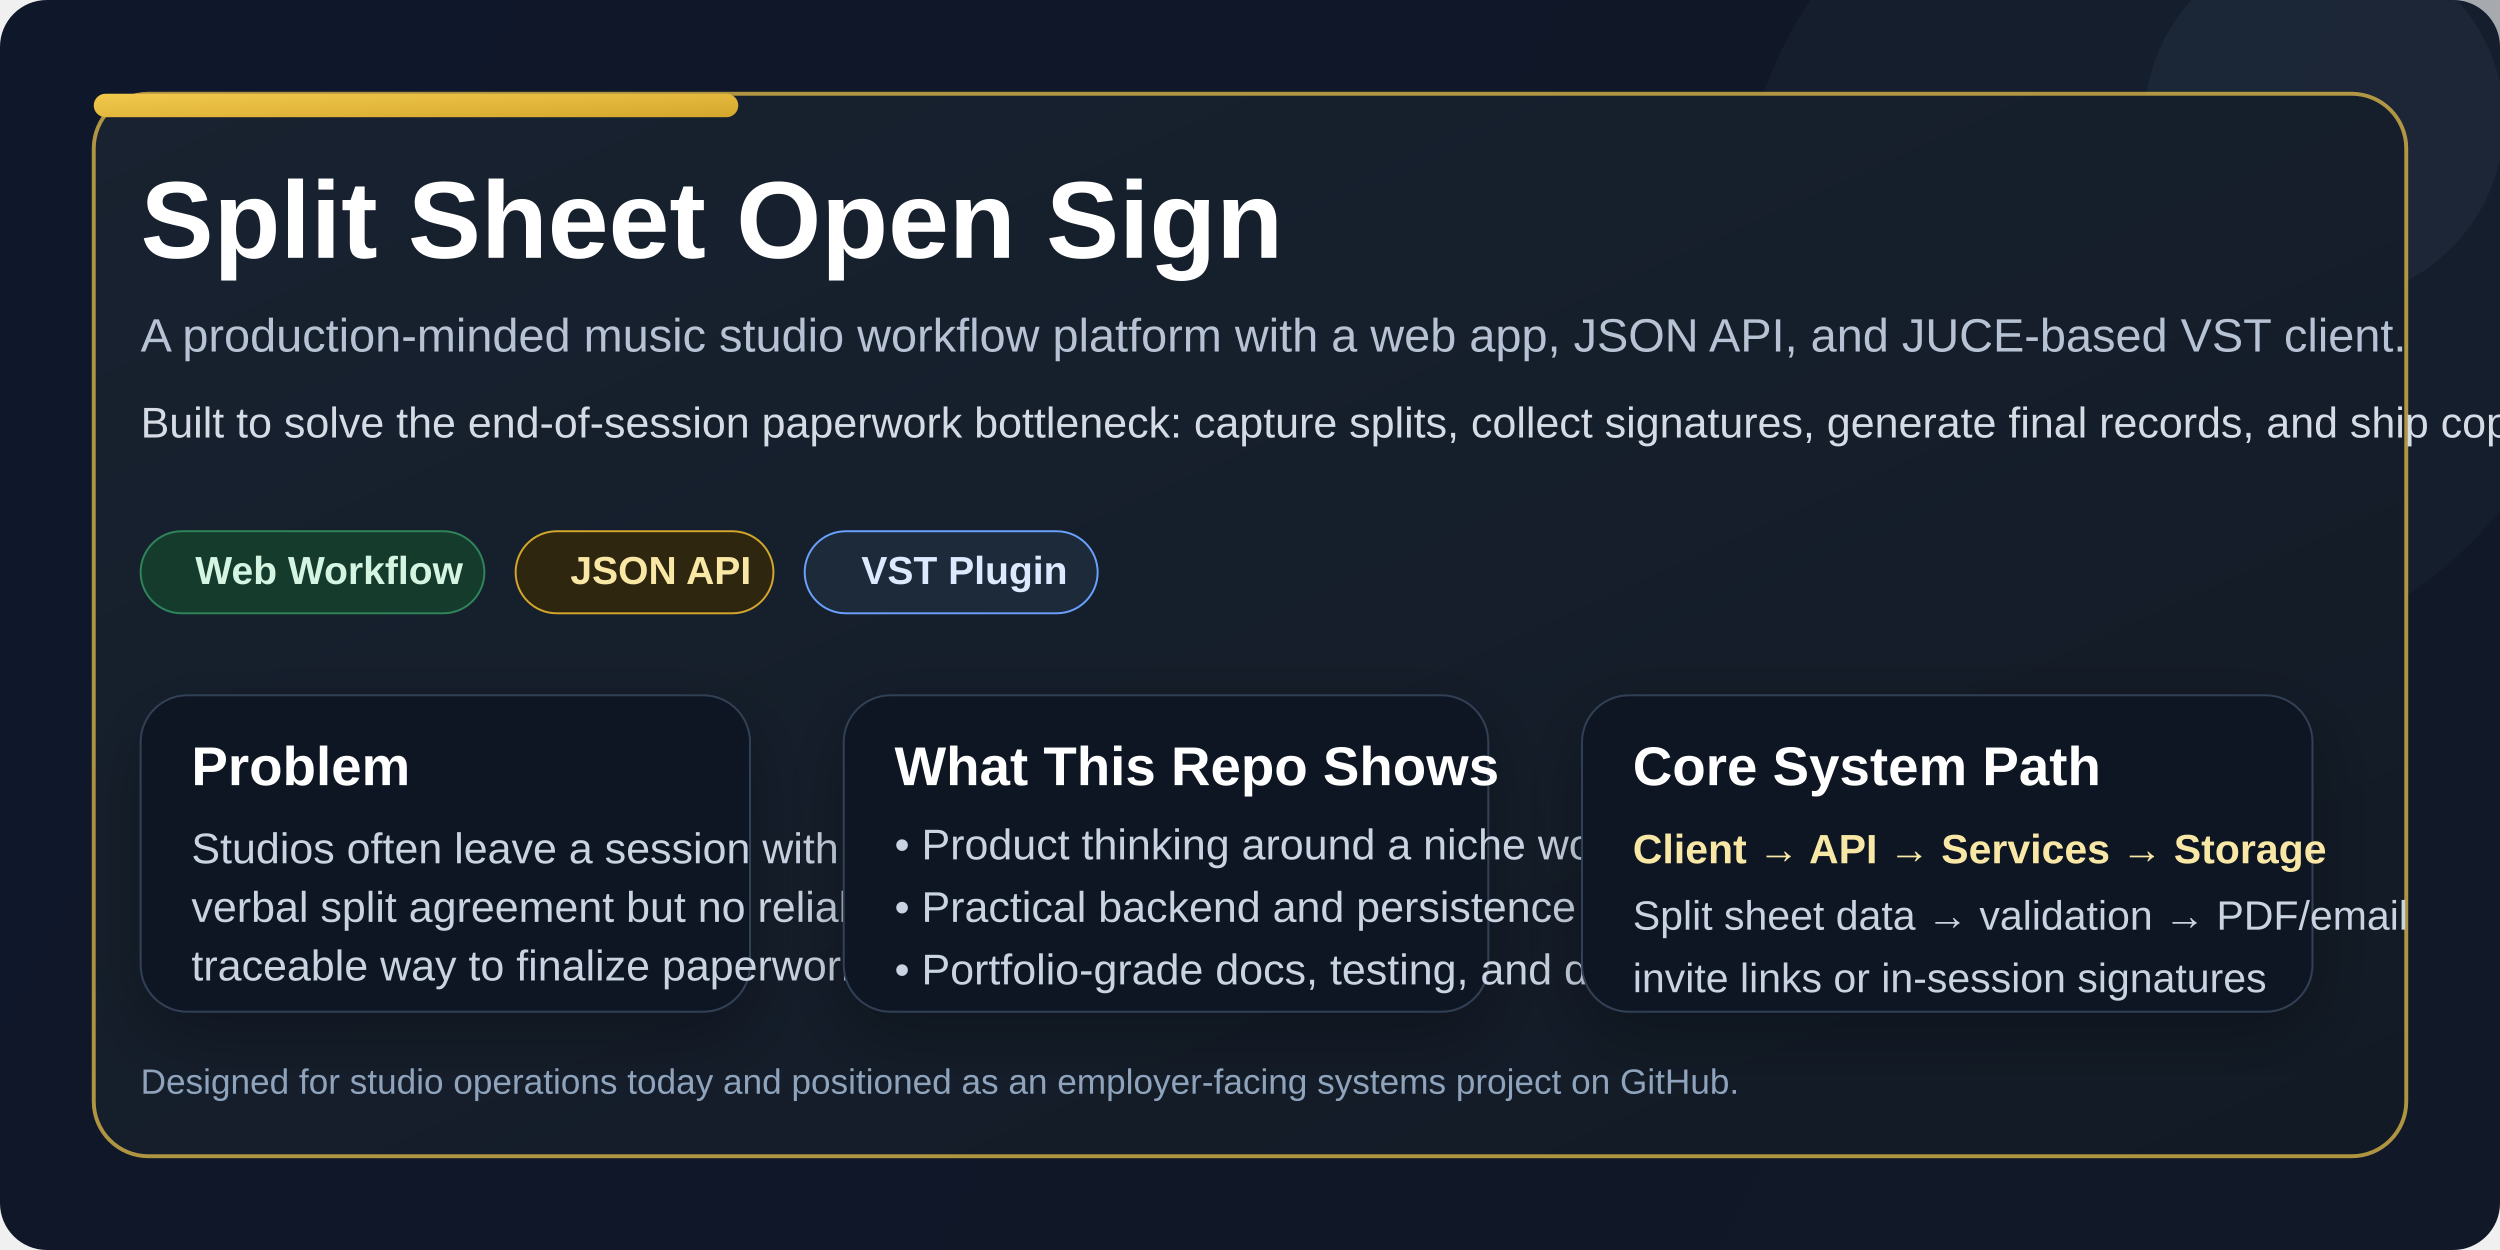
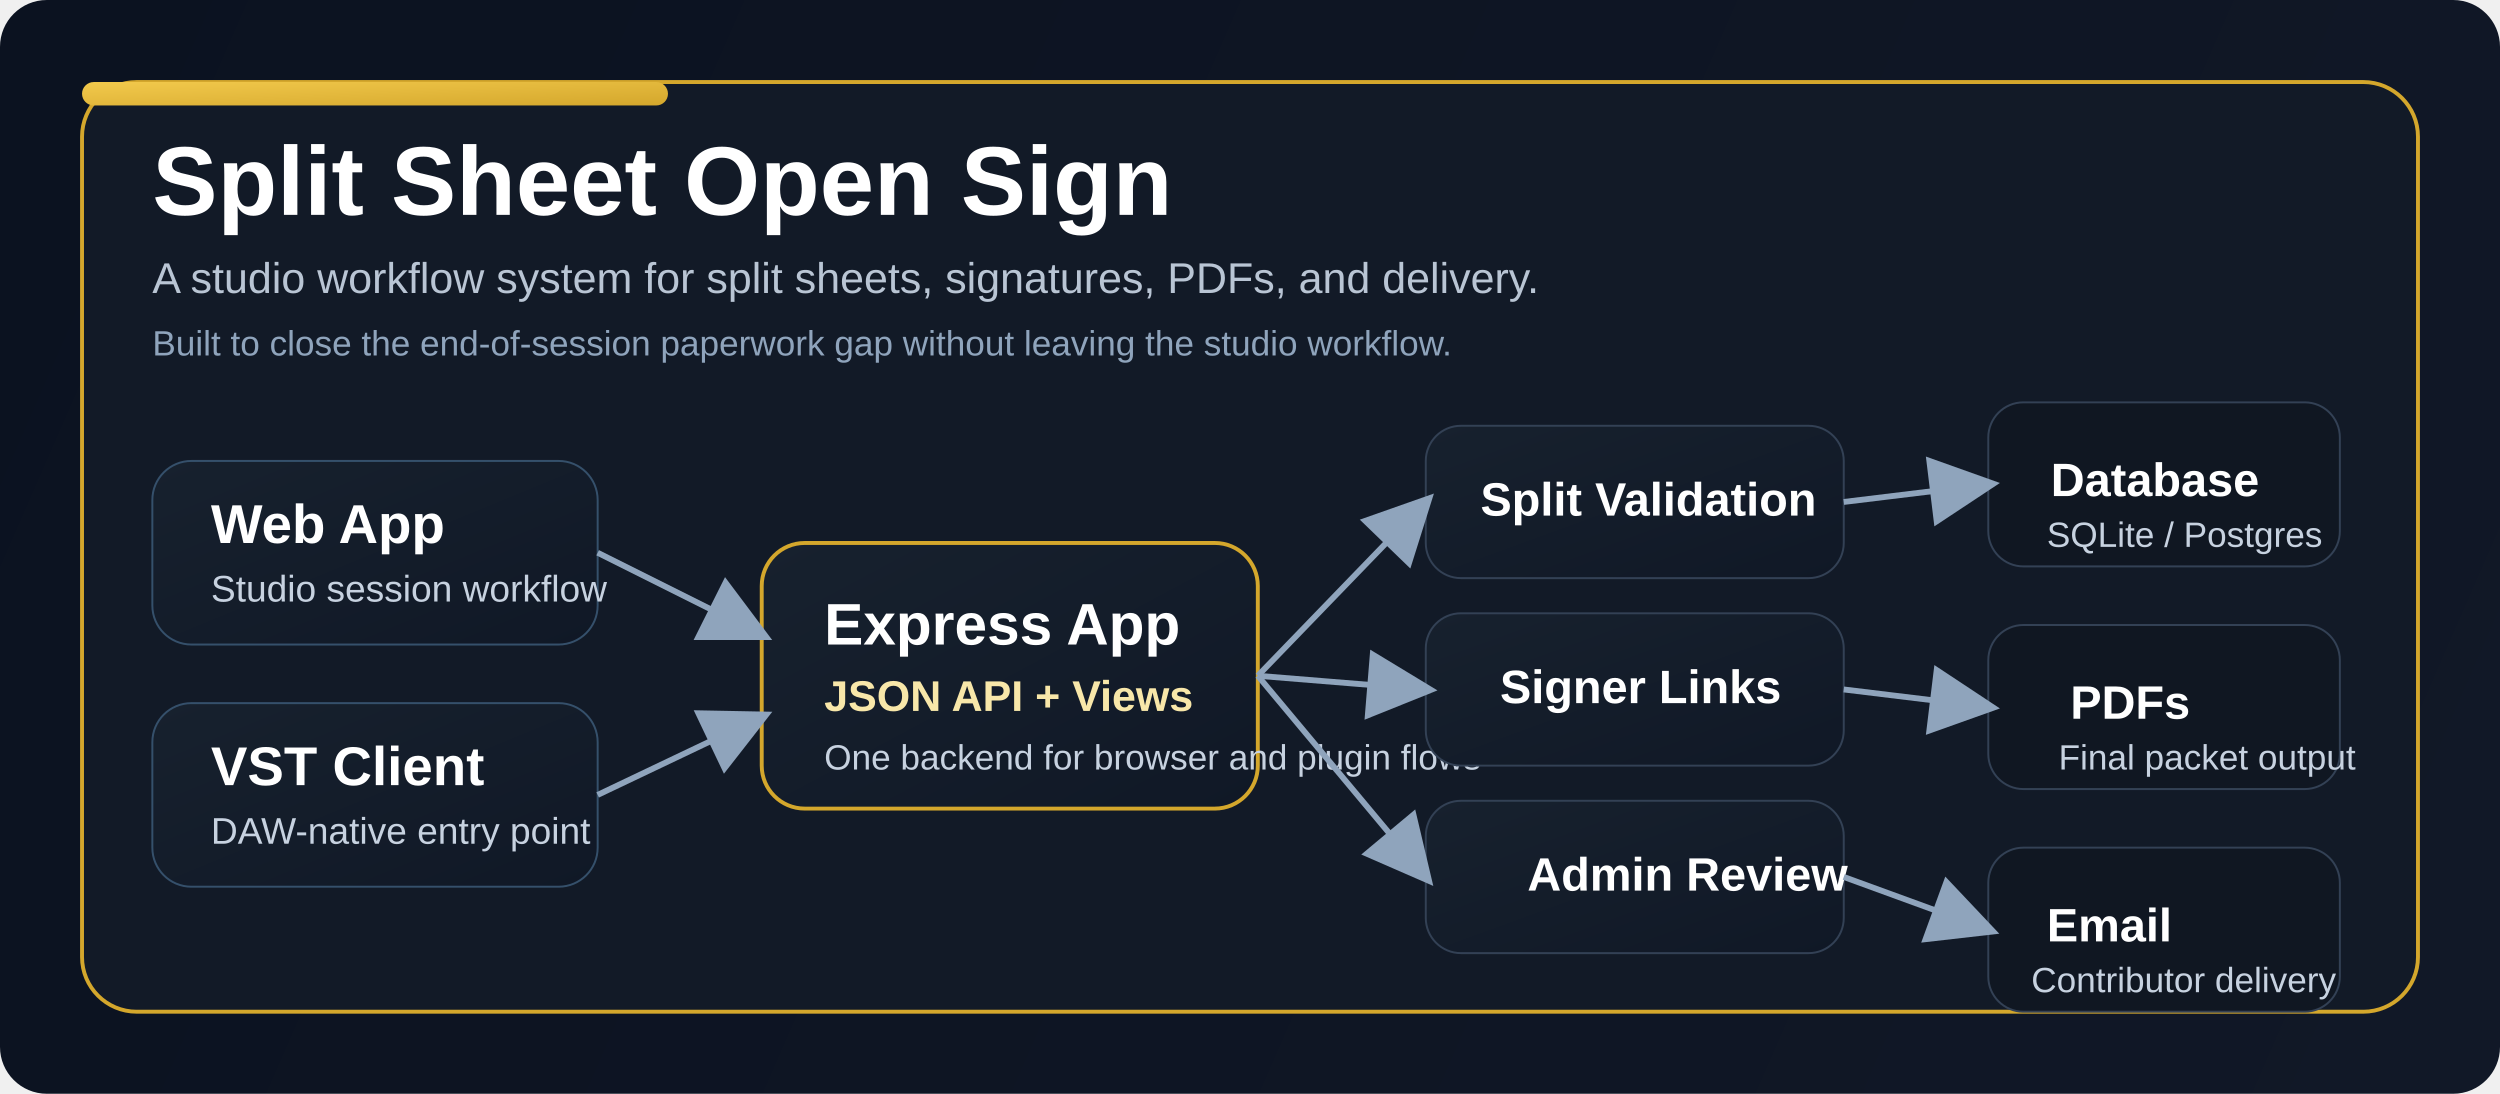
- <svg xmlns="http://www.w3.org/2000/svg" width="1280" height="640" viewBox="0 0 1280 640" fill="none">
+ <svg xmlns="http://www.w3.org/2000/svg" width="1280" height="560" viewBox="0 0 1280 560" fill="none">
  <defs>
-     <linearGradient id="bg" x1="0" y1="0" x2="1280" y2="640" gradientUnits="userSpaceOnUse">
-       <stop stop-color="#0F172A" />
+     <linearGradient id="bg" x1="0" y1="0" x2="1280" y2="560" gradientUnits="userSpaceOnUse">
+       <stop stop-color="#0B1220" />
      <stop offset="1" stop-color="#111827" />
    </linearGradient>
    <linearGradient id="gold" x1="0" y1="0" x2="1" y2="1">
      <stop stop-color="#F2C94C" />
      <stop offset="1" stop-color="#D4A72C" />
    </linearGradient>
    <linearGradient id="panel" x1="0" y1="0" x2="1" y2="1">
-       <stop stop-color="#182230" />
-       <stop offset="1" stop-color="#121A25" />
+       <stop stop-color="#17212E" />
+       <stop offset="1" stop-color="#101826" />
    </linearGradient>
-     <filter id="shadow" x="-20%" y="-20%" width="140%" height="140%">
-       <feDropShadow dx="0" dy="12" stdDeviation="18" flood-color="#000000" flood-opacity="0.28" />
-     </filter>
+     <marker id="arrow" markerWidth="12" markerHeight="12" refX="10" refY="6" orient="auto">
+       <path d="M0 0L12 6L0 12V0Z" fill="#8FA4BC" />
+     </marker>
  </defs>
-   <rect width="1280" height="640" rx="24" fill="url(#bg)" />
-   <circle cx="1110" cy="122" r="220" fill="#1F2937" fill-opacity="0.35" />
-   <circle cx="1190" cy="62" r="92" fill="#263445" fill-opacity="0.4" />
-   <rect x="48" y="48" width="1184" height="544" rx="28" fill="url(#panel)" stroke="#F2C94C" stroke-opacity="0.7" stroke-width="2" />
-   <rect x="48" y="48" width="330" height="12" rx="6" fill="url(#gold)" />
-   <text x="72" y="132" fill="white" font-size="56" font-family="Segoe UI, Arial, sans-serif" font-weight="700">Split Sheet Open Sign</text>
-   <text x="72" y="180" fill="#B7C3D4" font-size="24" font-family="Segoe UI, Arial, sans-serif">A production-minded music studio workflow platform with a web app, JSON API, and JUCE-based VST client.</text>
-   <text x="72" y="224" fill="#D6DCE5" font-size="22" font-family="Segoe UI, Arial, sans-serif">Built to solve the end-of-session paperwork bottleneck: capture splits, collect signatures, generate final records, and ship copies fast.</text>
-   <rect x="72" y="272" width="176" height="42" rx="21" fill="#153B2D" stroke="#2F855A" />
-   <text x="100" y="299" fill="#D5F5E3" font-size="20" font-family="Segoe UI, Arial, sans-serif" font-weight="600">Web Workflow</text>
-   <rect x="264" y="272" width="132" height="42" rx="21" fill="#2F2610" stroke="#D4A72C" />
-   <text x="292" y="299" fill="#F9E7A5" font-size="20" font-family="Segoe UI, Arial, sans-serif" font-weight="600">JSON API</text>
-   <rect x="412" y="272" width="150" height="42" rx="21" fill="#1D2A3A" stroke="#6AA1FF" />
-   <text x="441" y="299" fill="#DCE9FF" font-size="20" font-family="Segoe UI, Arial, sans-serif" font-weight="600">VST Plugin</text>
-   <rect x="72" y="356" width="312" height="162" rx="24" fill="#0F1622" stroke="#334155" filter="url(#shadow)" />
-   <text x="98" y="402" fill="white" font-size="28" font-family="Segoe UI, Arial, sans-serif" font-weight="700">Problem</text>
-   <text x="98" y="442" fill="#C9D3E2" font-size="22" font-family="Segoe UI, Arial, sans-serif">Studios often leave a session with a</text>
-   <text x="98" y="472" fill="#C9D3E2" font-size="22" font-family="Segoe UI, Arial, sans-serif">verbal split agreement but no reliable,</text>
-   <text x="98" y="502" fill="#C9D3E2" font-size="22" font-family="Segoe UI, Arial, sans-serif">traceable way to finalize paperwork.</text>
-   <rect x="432" y="356" width="330" height="162" rx="24" fill="#0F1622" stroke="#334155" filter="url(#shadow)" />
-   <text x="458" y="402" fill="white" font-size="28" font-family="Segoe UI, Arial, sans-serif" font-weight="700">What This Repo Shows</text>
-   <text x="458" y="440" fill="#C9D3E2" font-size="22" font-family="Segoe UI, Arial, sans-serif">• Product thinking around a niche workflow</text>
-   <text x="458" y="472" fill="#C9D3E2" font-size="22" font-family="Segoe UI, Arial, sans-serif">• Practical backend and persistence design</text>
-   <text x="458" y="504" fill="#C9D3E2" font-size="22" font-family="Segoe UI, Arial, sans-serif">• Portfolio-grade docs, testing, and delivery</text>
-   <rect x="810" y="356" width="374" height="162" rx="24" fill="#0F1622" stroke="#334155" filter="url(#shadow)" />
-   <text x="836" y="402" fill="white" font-size="28" font-family="Segoe UI, Arial, sans-serif" font-weight="700">Core System Path</text>
-   <text x="836" y="442" fill="#F9E7A5" font-size="21" font-family="Segoe UI, Arial, sans-serif" font-weight="600">Client → API → Services → Storage</text>
-   <text x="836" y="476" fill="#C9D3E2" font-size="21" font-family="Segoe UI, Arial, sans-serif">Split sheet data → validation → PDF/email</text>
-   <text x="836" y="508" fill="#C9D3E2" font-size="21" font-family="Segoe UI, Arial, sans-serif">invite links or in-session signatures</text>
-   <text x="72" y="560" fill="#8FA4BC" font-size="18" font-family="Segoe UI, Arial, sans-serif">Designed for studio operations today and positioned as an employer-facing systems project on GitHub.</text>
+   <rect width="1280" height="560" rx="24" fill="url(#bg)" />
+   <rect x="42" y="42" width="1196" height="476" rx="28" fill="#121A27" stroke="#D4A72C" stroke-width="2" />
+   <rect x="42" y="42" width="300" height="12" rx="6" fill="url(#gold)" />
+   <text x="78" y="110" fill="white" font-size="50" font-family="Segoe UI, Arial, sans-serif" font-weight="700">Split Sheet Open Sign</text>
+   <text x="78" y="150" fill="#B9C5D4" font-size="22" font-family="Segoe UI, Arial, sans-serif">A studio workflow system for split sheets, signatures, PDFs, and delivery.</text>
+   <text x="78" y="182" fill="#8FA4BC" font-size="18" font-family="Segoe UI, Arial, sans-serif">Built to close the end-of-session paperwork gap without leaving the studio workflow.</text>
+   <rect x="78" y="236" width="228" height="94" rx="20" fill="url(#panel)" stroke="#35506B" />
+   <text x="108" y="278" fill="white" font-size="28" font-family="Segoe UI, Arial, sans-serif" font-weight="700">Web App</text>
+   <text x="108" y="308" fill="#C7D2E0" font-size="19" font-family="Segoe UI, Arial, sans-serif">Studio session workflow</text>
+   <rect x="78" y="360" width="228" height="94" rx="20" fill="url(#panel)" stroke="#35506B" />
+   <text x="108" y="402" fill="white" font-size="28" font-family="Segoe UI, Arial, sans-serif" font-weight="700">VST Client</text>
+   <text x="108" y="432" fill="#C7D2E0" font-size="19" font-family="Segoe UI, Arial, sans-serif">DAW-native entry point</text>
+   <rect x="390" y="278" width="254" height="136" rx="22" fill="url(#panel)" stroke="#D4A72C" stroke-width="2" />
+   <text x="422" y="330" fill="white" font-size="30" font-family="Segoe UI, Arial, sans-serif" font-weight="700">Express App</text>
+   <text x="422" y="364" fill="#F8E7A9" font-size="22" font-family="Segoe UI, Arial, sans-serif" font-weight="600">JSON API + Views</text>
+   <text x="422" y="394" fill="#C7D2E0" font-size="18" font-family="Segoe UI, Arial, sans-serif">One backend for browser and plugin flows</text>
+   <rect x="730" y="218" width="214" height="78" rx="18" fill="url(#panel)" stroke="#334155" />
+   <text x="758" y="264" fill="white" font-size="24" font-family="Segoe UI, Arial, sans-serif" font-weight="700">Split Validation</text>
+   <rect x="730" y="314" width="214" height="78" rx="18" fill="url(#panel)" stroke="#334155" />
+   <text x="768" y="360" fill="white" font-size="24" font-family="Segoe UI, Arial, sans-serif" font-weight="700">Signer Links</text>
+   <rect x="730" y="410" width="214" height="78" rx="18" fill="url(#panel)" stroke="#334155" />
+   <text x="782" y="456" fill="white" font-size="24" font-family="Segoe UI, Arial, sans-serif" font-weight="700">Admin Review</text>
+   <rect x="1018" y="206" width="180" height="84" rx="18" fill="#101722" stroke="#334155" />
+   <text x="1050" y="254" fill="white" font-size="24" font-family="Segoe UI, Arial, sans-serif" font-weight="700">Database</text>
+   <text x="1048" y="280" fill="#C7D2E0" font-size="18" font-family="Segoe UI, Arial, sans-serif">SQLite / Postgres</text>
+   <rect x="1018" y="320" width="180" height="84" rx="18" fill="#101722" stroke="#334155" />
+   <text x="1060" y="368" fill="white" font-size="24" font-family="Segoe UI, Arial, sans-serif" font-weight="700">PDFs</text>
+   <text x="1054" y="394" fill="#C7D2E0" font-size="18" font-family="Segoe UI, Arial, sans-serif">Final packet output</text>
+   <rect x="1018" y="434" width="180" height="84" rx="18" fill="#101722" stroke="#334155" />
+   <text x="1048" y="482" fill="white" font-size="24" font-family="Segoe UI, Arial, sans-serif" font-weight="700">Email</text>
+   <text x="1040" y="508" fill="#C7D2E0" font-size="18" font-family="Segoe UI, Arial, sans-serif">Contributor delivery</text>
+   <line x1="306" y1="283" x2="390" y2="325" stroke="#8FA4BC" stroke-width="3" marker-end="url(#arrow)" />
+   <line x1="306" y1="407" x2="390" y2="367" stroke="#8FA4BC" stroke-width="3" marker-end="url(#arrow)" />
+   <line x1="644" y1="346" x2="730" y2="257" stroke="#8FA4BC" stroke-width="3" marker-end="url(#arrow)" />
+   <line x1="644" y1="346" x2="730" y2="353" stroke="#8FA4BC" stroke-width="3" marker-end="url(#arrow)" />
+   <line x1="644" y1="346" x2="730" y2="449" stroke="#8FA4BC" stroke-width="3" marker-end="url(#arrow)" />
+   <line x1="944" y1="257" x2="1018" y2="248" stroke="#8FA4BC" stroke-width="3" marker-end="url(#arrow)" />
+   <line x1="944" y1="353" x2="1018" y2="362" stroke="#8FA4BC" stroke-width="3" marker-end="url(#arrow)" />
+   <line x1="944" y1="449" x2="1018" y2="476" stroke="#8FA4BC" stroke-width="3" marker-end="url(#arrow)" />
</svg>
